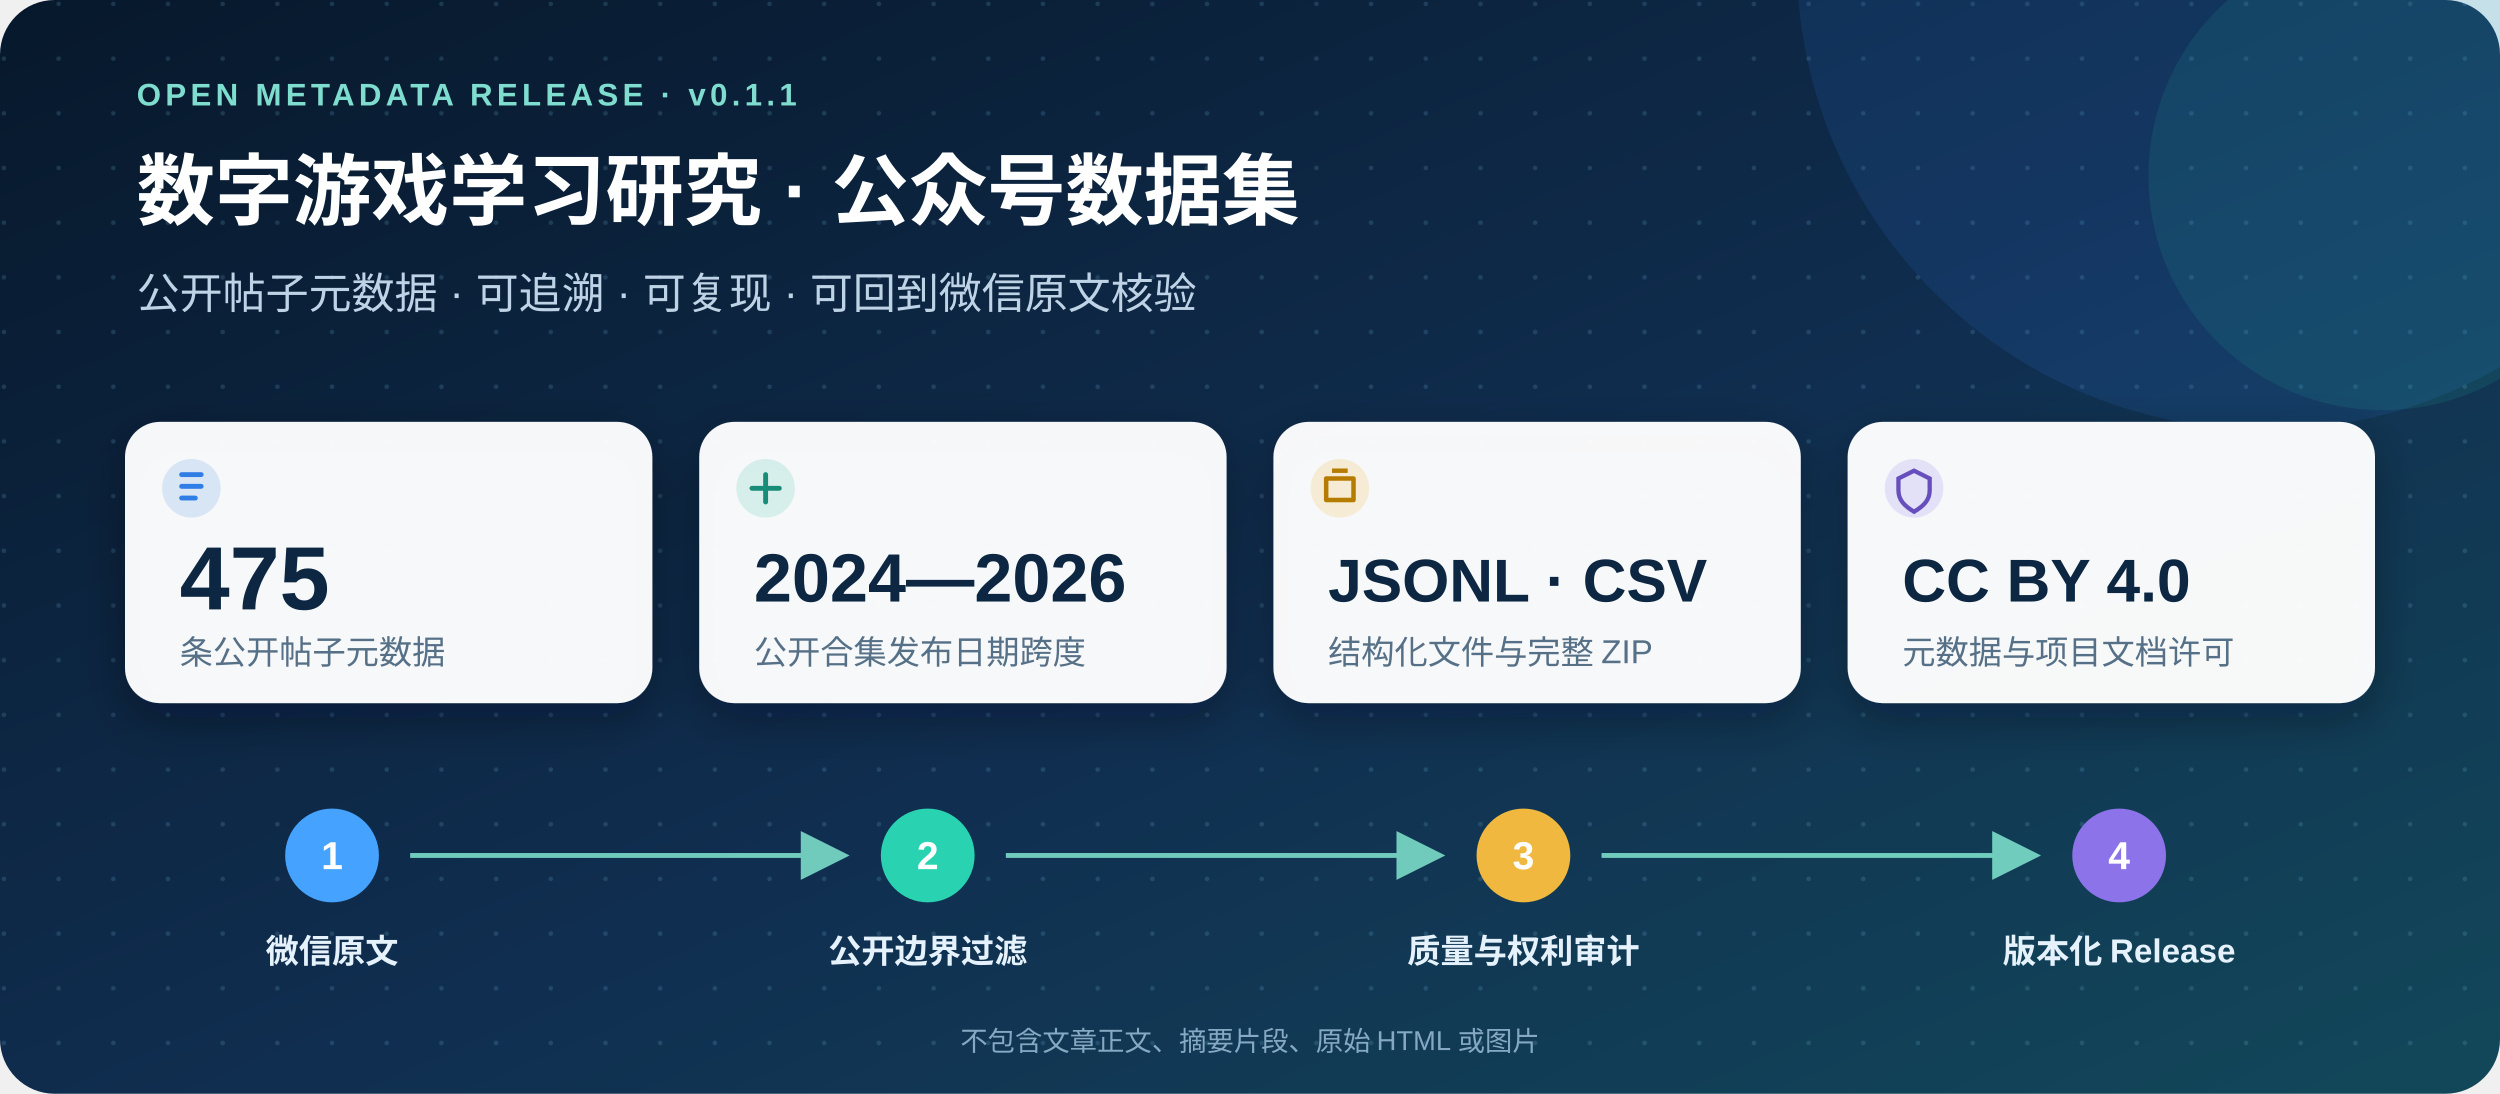
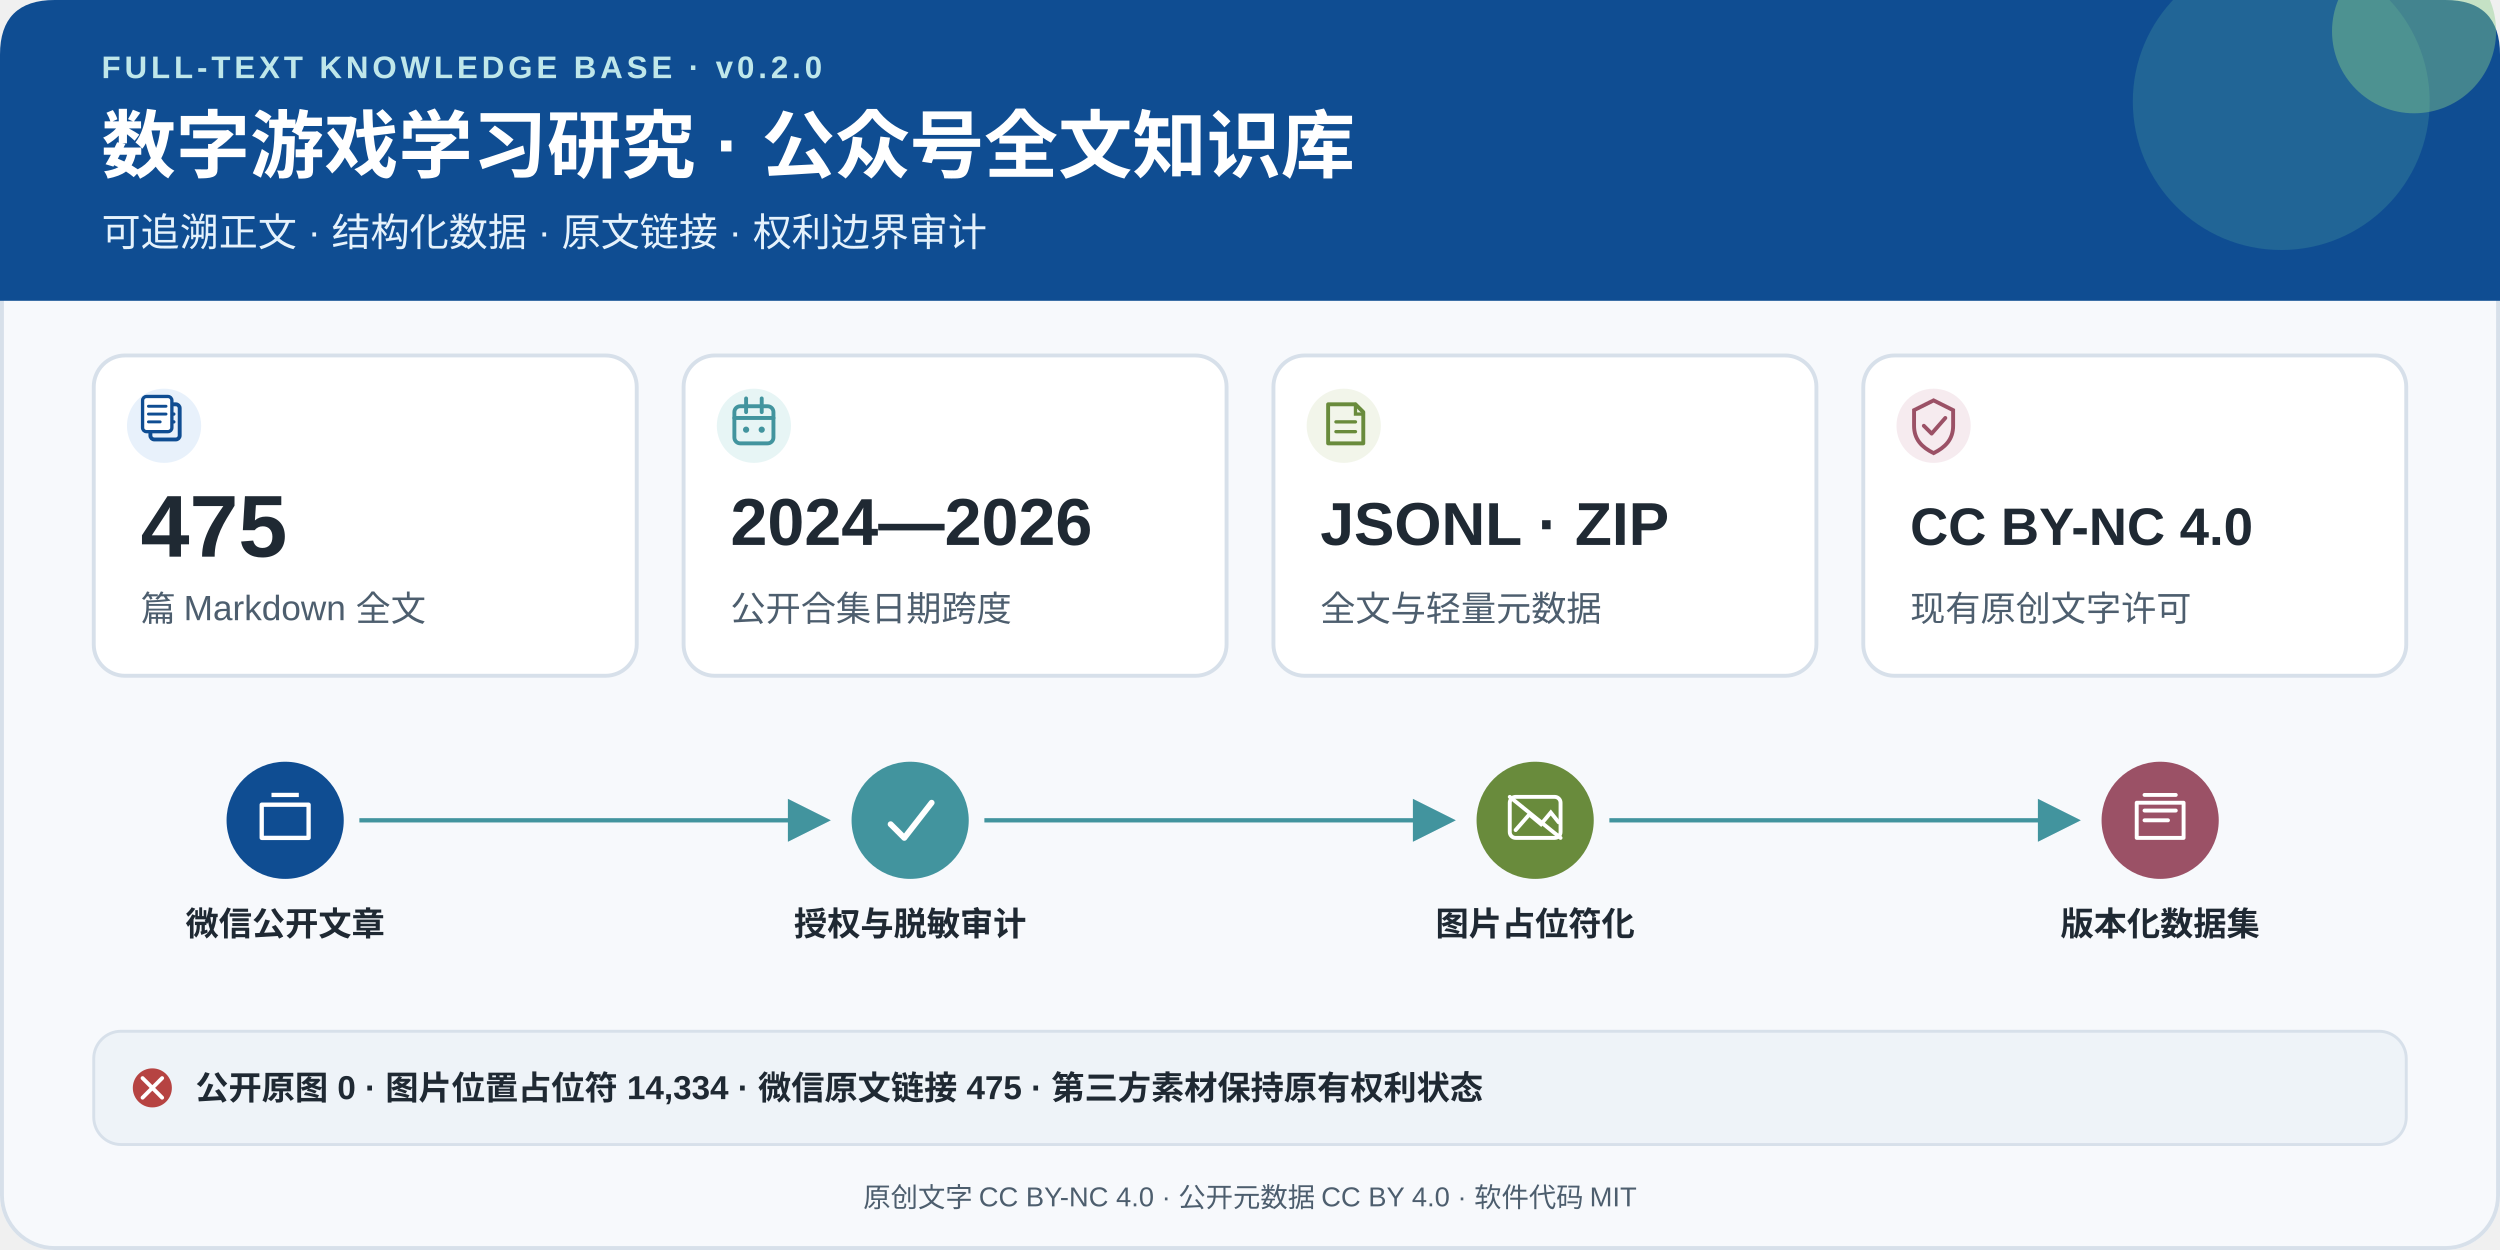
- <svg xmlns="http://www.w3.org/2000/svg" width="1280" height="560" viewBox="0 0 1280 560" role="img" aria-labelledby="title desc">
+ <svg xmlns="http://www.w3.org/2000/svg" width="1280" height="640" viewBox="0 0 1280 640" role="img" aria-labelledby="title desc">
  <defs>
-     <linearGradient id="background" x1="0" y1="0" x2="1" y2="1">
-       <stop offset="0" stop-color="#07182b" />
-       <stop offset="0.55" stop-color="#102e50" />
-       <stop offset="1" stop-color="#12485a" />
-     </linearGradient>
-     <linearGradient id="accent" x1="0" y1="0" x2="1" y2="0">
-       <stop offset="0" stop-color="#45a3ff" />
-       <stop offset="1" stop-color="#29d3b2" />
-     </linearGradient>
-     <filter id="shadow" x="-20%" y="-20%" width="140%" height="140%">
-       <feDropShadow dx="0" dy="8" stdDeviation="12" flood-color="#00111f" flood-opacity="0.35" />
-     </filter>
-     <pattern id="dots" width="28" height="28" patternUnits="userSpaceOnUse">
-       <circle cx="2" cy="2" r="1.2" fill="#8ad8ff" opacity="0.15" />
-     </pattern>
    <marker id="arrow" markerWidth="10" markerHeight="10" refX="8" refY="5" orient="auto">
-       <path d="M0,0 L10,5 L0,10 Z" fill="#7adbc8" />
+       <path d="M0 0 L10 5 L0 10 Z" fill="#42949E" />
    </marker>
  </defs>
-   <rect width="1280" height="560" rx="28" fill="url(#background)" />
-   <rect width="1280" height="560" rx="28" fill="url(#dots)" />
-   <circle cx="1160" cy="-20" r="240" fill="#2f7ee6" opacity="0.13" />
-   <circle cx="1220" cy="90" r="120" fill="#29d3b2" opacity="0.10" />
-   <path d="M70 184 H1210" stroke="url(#accent)" stroke-width="3" opacity="0.9" />
+   <rect width="1280" height="640" rx="28" fill="#F7F9FC" />
+   <rect x="1" y="1" width="1278" height="638" rx="27" fill="none" stroke="#D7E0EA" stroke-width="2" />
+   <path d="M0 28 Q0 0 28 0 H1252 Q1280 0 1280 28 V154 H0 Z" fill="#0F4D92" />
+   <circle cx="1168" cy="52" r="76" fill="#42949E" opacity="0.34" />
+   <circle cx="1236" cy="16" r="42" fill="#8BCF8B" opacity="0.42" />
  <g font-family="Microsoft YaHei, Noto Sans SC, Arial, sans-serif">
-     <text x="70" y="54" fill="#7fddcf" font-size="16" font-weight="700" letter-spacing="2.2">OPEN METADATA RELEASE · v0.1.1</text>
-     <text x="70" y="112" fill="#ffffff" font-size="40" font-weight="700">数字游戏学习研究 · 公众号数据集</text>
-     <text x="70" y="158" fill="#bfd3e6" font-size="22">公开帖子元数据 · 可追溯 · 可复现 · 可回到微信原文核验</text>
-     <g filter="url(#shadow)">
-       <g transform="translate(64 216)">
-         <rect width="270" height="144" rx="18" fill="#ffffff" opacity="0.96" />
-         <circle cx="34" cy="34" r="15" fill="#2f7ee6" opacity="0.15" />
-         <path d="M29 27 H39 M29 33 H39 M29 39 H36" stroke="#2f7ee6" stroke-width="2.5" stroke-linecap="round" />
-         <text x="28" y="96" fill="#0b2742" font-size="46" font-weight="800">475</text>
-         <text x="28" y="124" fill="#567087" font-size="17">条公开帖子元数据</text>
-       </g>
-       <g transform="translate(358 216)">
-         <rect width="270" height="144" rx="18" fill="#ffffff" opacity="0.96" />
-         <circle cx="34" cy="34" r="15" fill="#29b89f" opacity="0.16" />
-         <path d="M27 34 H41 M34 27 V41" stroke="#168c79" stroke-width="2.5" stroke-linecap="round" />
-         <text x="28" y="92" fill="#0b2742" font-size="35" font-weight="800">2024—2026</text>
-         <text x="28" y="124" fill="#567087" font-size="17">公开合集发布日期跨度</text>
-       </g>
-       <g transform="translate(652 216)">
-         <rect width="270" height="144" rx="18" fill="#ffffff" opacity="0.96" />
-         <circle cx="34" cy="34" r="15" fill="#f0b83f" opacity="0.20" />
-         <path d="M27 29 H41 V40 H27 Z M30 25 H38" fill="none" stroke="#b67b00" stroke-width="2.3" stroke-linejoin="round" />
-         <text x="28" y="92" fill="#0b2742" font-size="31" font-weight="800">JSONL · CSV</text>
-         <text x="28" y="124" fill="#567087" font-size="17">结构化文件与完整 ZIP</text>
-       </g>
-       <g transform="translate(946 216)">
-         <rect width="270" height="144" rx="18" fill="#ffffff" opacity="0.96" />
-         <circle cx="34" cy="34" r="15" fill="#8469e8" opacity="0.17" />
-         <path d="M34 25 L42 29 V35 C42 40 39 43 34 46 C29 43 26 40 26 35 V29 Z" fill="none" stroke="#6650bd" stroke-width="2.2" />
-         <text x="28" y="92" fill="#0b2742" font-size="31" font-weight="800">CC BY 4.0</text>
-         <text x="28" y="124" fill="#567087" font-size="17">元数据与项目文档许可</text>
-       </g>
+     <text x="52" y="40" fill="#BFE7EA" font-size="16" font-weight="700" letter-spacing="2">FULL-TEXT KNOWLEDGE BASE · v0.2.0</text>
+     <text x="52" y="88" fill="#FFFFFF" font-size="38" font-weight="700">数字游戏学习研究 · 公众号全文知识库</text>
+     <text x="52" y="126" fill="#E5F2FC" font-size="20">可追溯正文 · 结构化数据 · 原文链接 · 权利边界审计</text>
+     <g>
+       <rect x="48" y="182" width="278" height="164" rx="16" fill="#FFFFFF" stroke="#D7E0EA" stroke-width="2" />
+       <circle cx="84" cy="218" r="19" fill="#E8F1FB" />
+       <rect x="77" y="207" width="15" height="18" rx="2" fill="none" stroke="#0F4D92" stroke-width="2" />
+       <path d="M80 212 H89 M80 216 H89 M80 220 H86" stroke="#0F4D92" stroke-width="1.7" stroke-linecap="round" />
+       <rect x="73" y="203" width="15" height="18" rx="2" fill="#FFFFFF" stroke="#0F4D92" stroke-width="1.7" />
+       <path d="M76 208 H85 M76 212 H85 M76 216 H82" stroke="#0F4D92" stroke-width="1.5" stroke-linecap="round" />
+       <text x="72" y="285" fill="#1F2933" font-size="45" font-weight="800">475</text>
+       <text x="72" y="318" fill="#4D5E6E" font-size="18">篇 Markdown 全文</text>
+       <rect x="350" y="182" width="278" height="164" rx="16" fill="#FFFFFF" stroke="#D7E0EA" stroke-width="2" />
+       <circle cx="386" cy="218" r="19" fill="#E7F5F5" />
+       <rect x="376" y="208" width="20" height="19" rx="3" fill="none" stroke="#42949E" stroke-width="2" />
+       <path d="M376 214 H396 M382 204 V211 M390 204 V211" stroke="#42949E" stroke-width="2" stroke-linecap="round" />
+       <circle cx="382" cy="220" r="1.6" fill="#42949E" />
+       <circle cx="390" cy="220" r="1.6" fill="#42949E" />
+       <text x="374" y="279" fill="#1F2933" font-size="34" font-weight="800">2024—2026</text>
+       <text x="374" y="318" fill="#4D5E6E" font-size="18">公开合集日期跨度</text>
+       <rect x="652" y="182" width="278" height="164" rx="16" fill="#FFFFFF" stroke="#D7E0EA" stroke-width="2" />
+       <circle cx="688" cy="218" r="19" fill="#F2F5EA" />
+       <path d="M680 207 H694 L698 211 V227 H680 Z" fill="none" stroke="#698B3C" stroke-width="2" stroke-linejoin="round" />
+       <path d="M694 207 V212 H698 M684 216 H694 M684 221 H694" fill="none" stroke="#698B3C" stroke-width="1.7" stroke-linecap="round" />
+       <text x="676" y="279" fill="#1F2933" font-size="31" font-weight="800">JSONL · ZIP</text>
+       <text x="676" y="318" fill="#4D5E6E" font-size="18">全文与轻量元数据</text>
+       <rect x="954" y="182" width="278" height="164" rx="16" fill="#FFFFFF" stroke="#D7E0EA" stroke-width="2" />
+       <circle cx="990" cy="218" r="19" fill="#F6EBEF" />
+       <path d="M990 205 L1000 210 V218 C1000 225 996 229 990 232 C984 229 980 225 980 218 V210 Z" fill="none" stroke="#9B5166" stroke-width="2" />
+       <path d="M985 218 L989 222 L996 214" fill="none" stroke="#9B5166" stroke-width="2" stroke-linecap="round" stroke-linejoin="round" />
+       <text x="978" y="279" fill="#1F2933" font-size="27" font-weight="800">CC BY-NC 4.0</text>
+       <text x="978" y="318" fill="#4D5E6E" font-size="18">现有原创文字许可</text>
    </g>
-     <g fill="none" stroke="#7adbc8" stroke-width="2.5" opacity="0.9" marker-end="url(#arrow)">
-       <path d="M210 438 H430" />
-       <path d="M515 438 H735" />
-       <path d="M820 438 H1040" />
+     <g fill="none" stroke="#42949E" stroke-width="2.2" marker-end="url(#arrow)">
+       <path d="M184 420 H421" />
+       <path d="M504 420 H741" />
+       <path d="M824 420 H1061" />
    </g>
    <g>
-       <circle cx="170" cy="438" r="24" fill="#45a3ff" />
-       <circle cx="475" cy="438" r="24" fill="#29d3b2" />
-       <circle cx="780" cy="438" r="24" fill="#f0b83f" />
-       <circle cx="1085" cy="438" r="24" fill="#8c73ea" />
-       <text x="170" y="445" fill="#ffffff" font-size="20" font-weight="800" text-anchor="middle">1</text>
-       <text x="475" y="445" fill="#ffffff" font-size="20" font-weight="800" text-anchor="middle">2</text>
-       <text x="780" y="445" fill="#ffffff" font-size="20" font-weight="800" text-anchor="middle">3</text>
-       <text x="1085" y="445" fill="#ffffff" font-size="20" font-weight="800" text-anchor="middle">4</text>
-       <text x="170" y="493" fill="#e5f2fc" font-size="17" font-weight="600" text-anchor="middle">微信原文</text>
-       <text x="475" y="493" fill="#e5f2fc" font-size="17" font-weight="600" text-anchor="middle">公开边界过滤</text>
-       <text x="780" y="493" fill="#e5f2fc" font-size="17" font-weight="600" text-anchor="middle">质量与权利审计</text>
-       <text x="1085" y="493" fill="#e5f2fc" font-size="17" font-weight="600" text-anchor="middle">版本化 Release</text>
+       <circle cx="146" cy="420" r="30" fill="#0F4D92" />
+       <path d="M134 412 H158 V429 H134 Z M139 407 H153" fill="none" stroke="#FFFFFF" stroke-width="2.2" stroke-linejoin="round" />
+       <text x="146" y="479" fill="#1F2933" font-size="17" font-weight="700" text-anchor="middle">微信公开文章</text>
+       <circle cx="466" cy="420" r="30" fill="#42949E" />
+       <path d="M456 422 L463 429 L477 411" fill="none" stroke="#FFFFFF" stroke-width="3" stroke-linecap="round" stroke-linejoin="round" />
+       <text x="466" y="479" fill="#1F2933" font-size="17" font-weight="700" text-anchor="middle">授权与脱敏审计</text>
+       <circle cx="786" cy="420" r="30" fill="#698B3C" />
+       <rect x="773" y="408" width="26" height="21" rx="3" fill="none" stroke="#FFFFFF" stroke-width="2" />
+       <path d="M776 425 L783 417 L789 422 L794 416 L798 421 M773 408 L799 429" fill="none" stroke="#FFFFFF" stroke-width="2" stroke-linecap="round" />
+       <text x="786" y="479" fill="#1F2933" font-size="17" font-weight="700" text-anchor="middle">图片占位符化</text>
+       <circle cx="1106" cy="420" r="30" fill="#9B5166" />
+       <path d="M1094 411 H1118 V429 H1094 Z M1098 407 H1114 M1098 415 H1114 M1098 420 H1110" fill="none" stroke="#FFFFFF" stroke-width="2" stroke-linecap="round" stroke-linejoin="round" />
+       <text x="1106" y="479" fill="#1F2933" font-size="17" font-weight="700" text-anchor="middle">版本化数据集</text>
    </g>
-     <text x="640" y="538" fill="#86a9c3" font-size="14" text-anchor="middle">不包含文章正文、摘要片段、原始 HTML 或图片</text>
+     <rect x="48" y="528" width="1184" height="58" rx="14" fill="#EEF3F8" stroke="#D7E0EA" stroke-width="1.5" />
+     <circle cx="78" cy="557" r="10" fill="#B64342" />
+     <path d="M73 552 L83 562 M83 552 L73 562" stroke="#FFFFFF" stroke-width="2" stroke-linecap="round" />
+     <text x="100" y="563" fill="#1F2933" font-size="17" font-weight="600">公开原图 0 · 图片位置占位符 14,334 · 微信原文链接 475 · 第三方素材保持原有权利状态</text>
+     <text x="640" y="618" fill="#4D5E6E" font-size="14" text-anchor="middle">原创文字 CC BY-NC 4.0 · 公开元数据 CC BY 4.0 · 软件代码 MIT</text>
  </g>
</svg>
